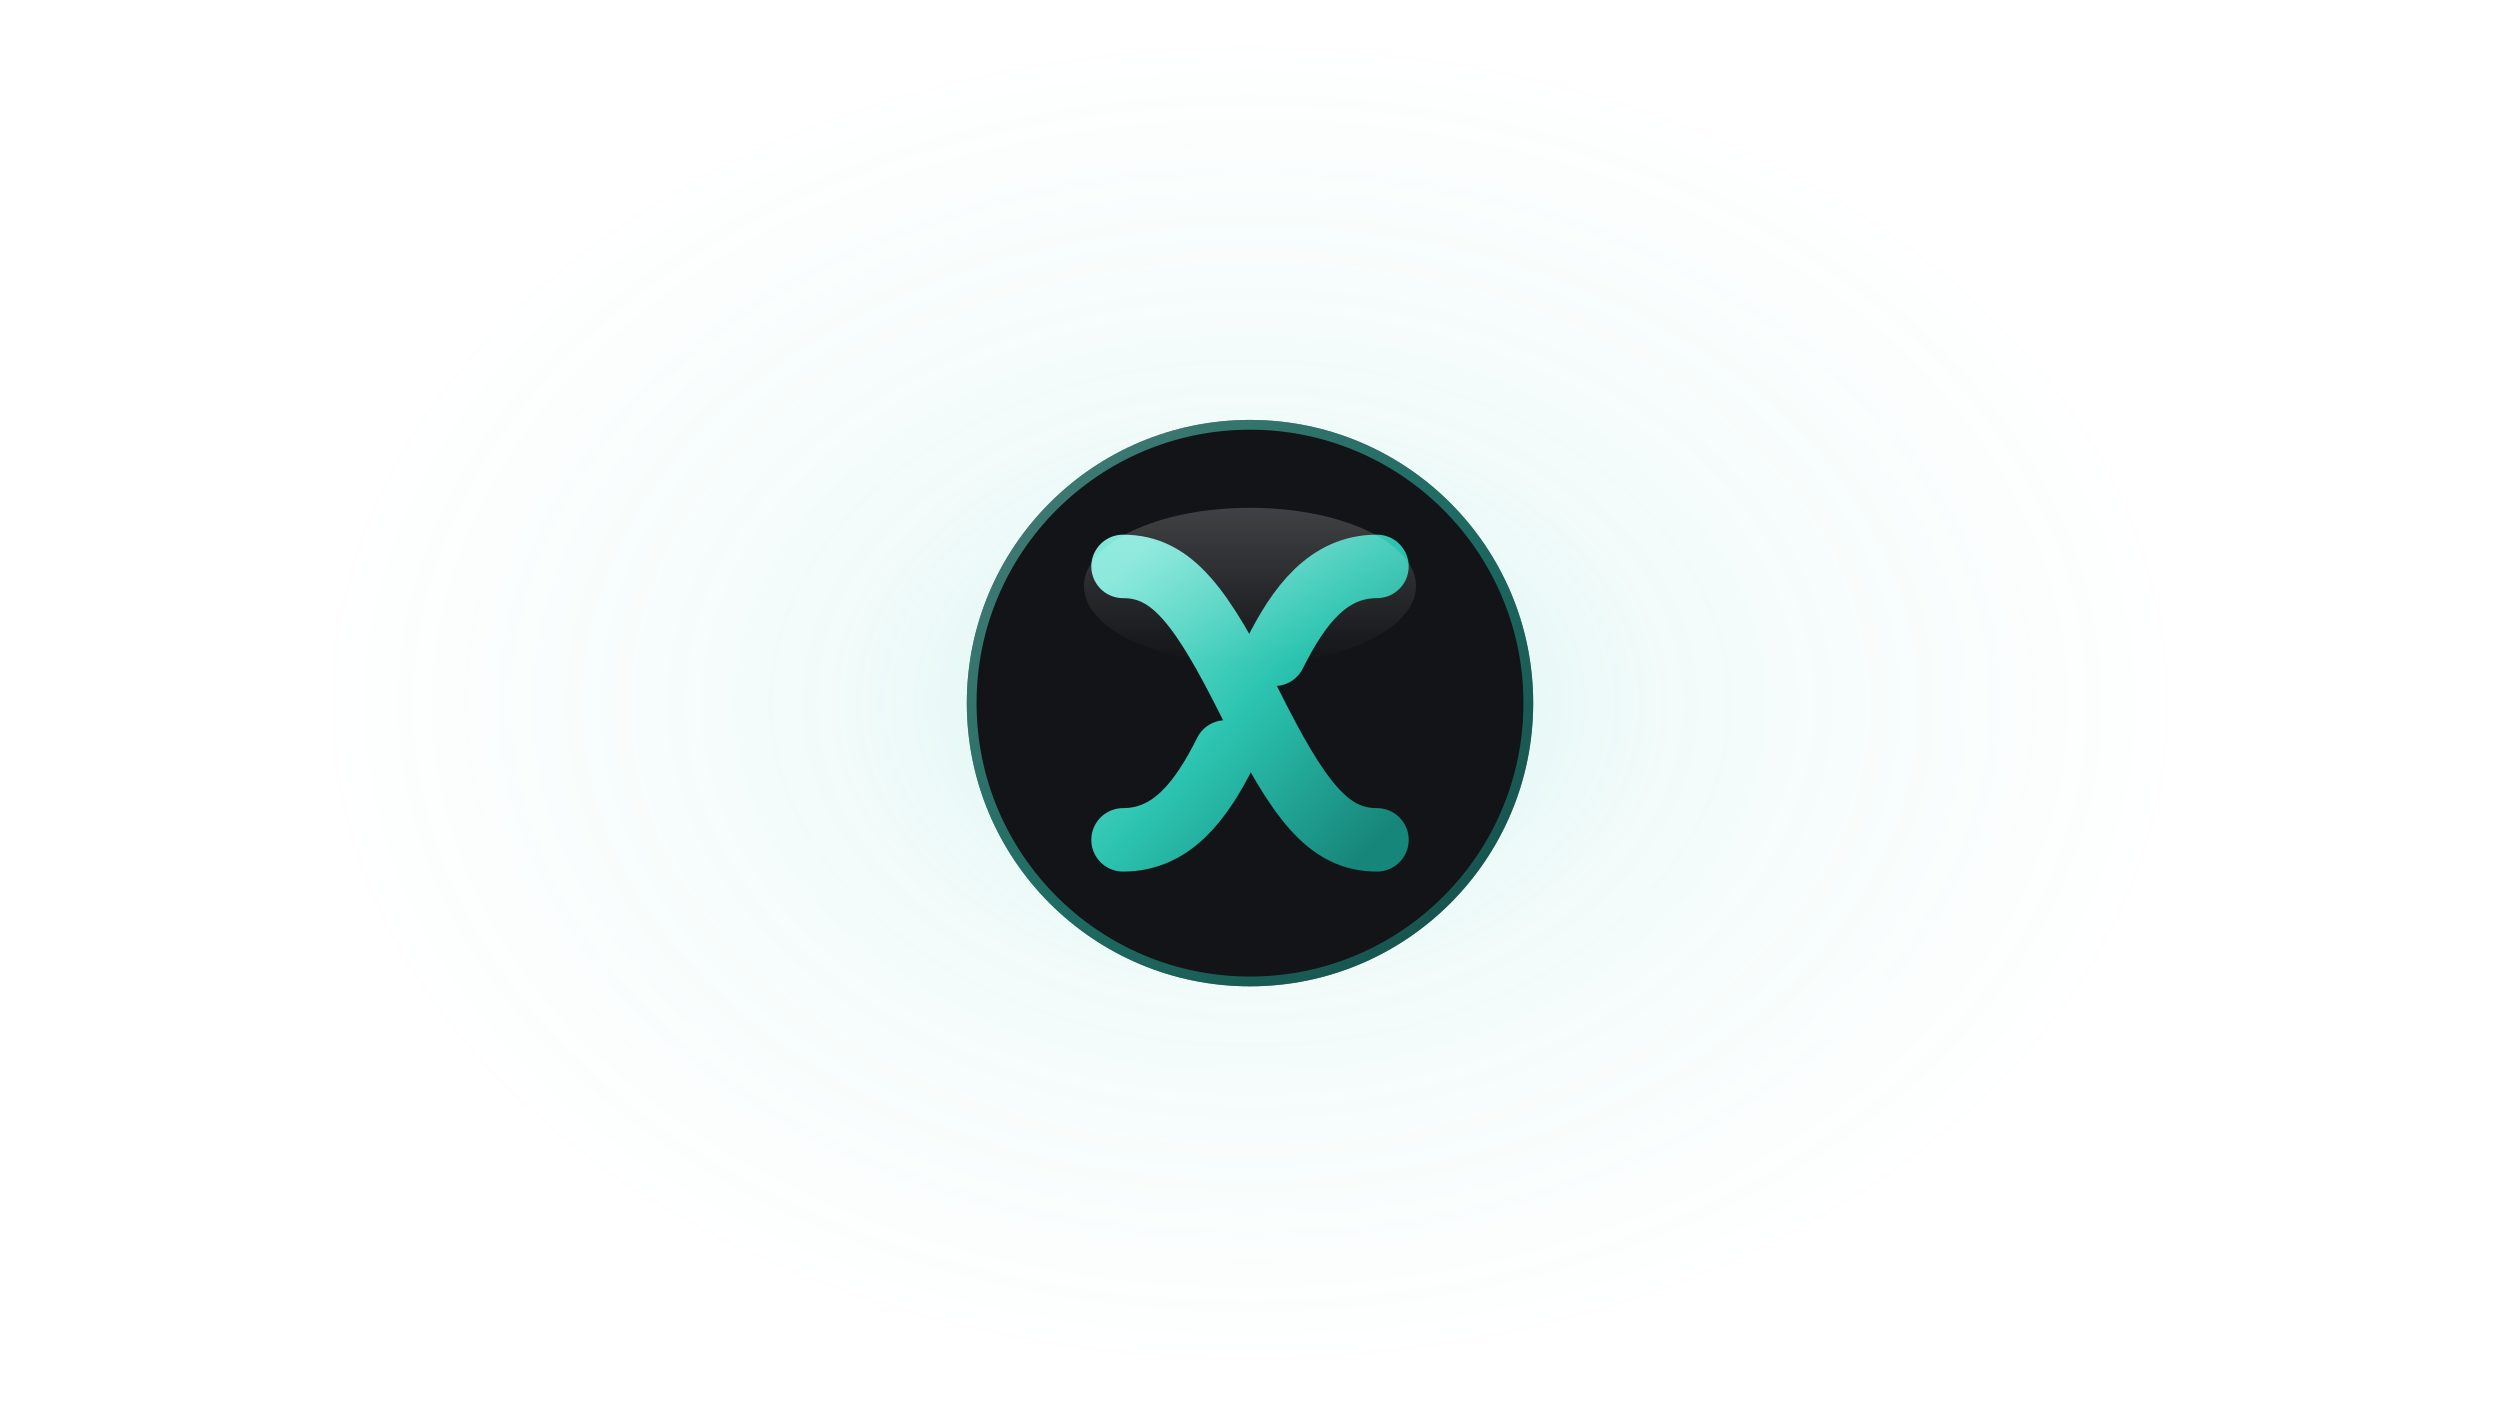
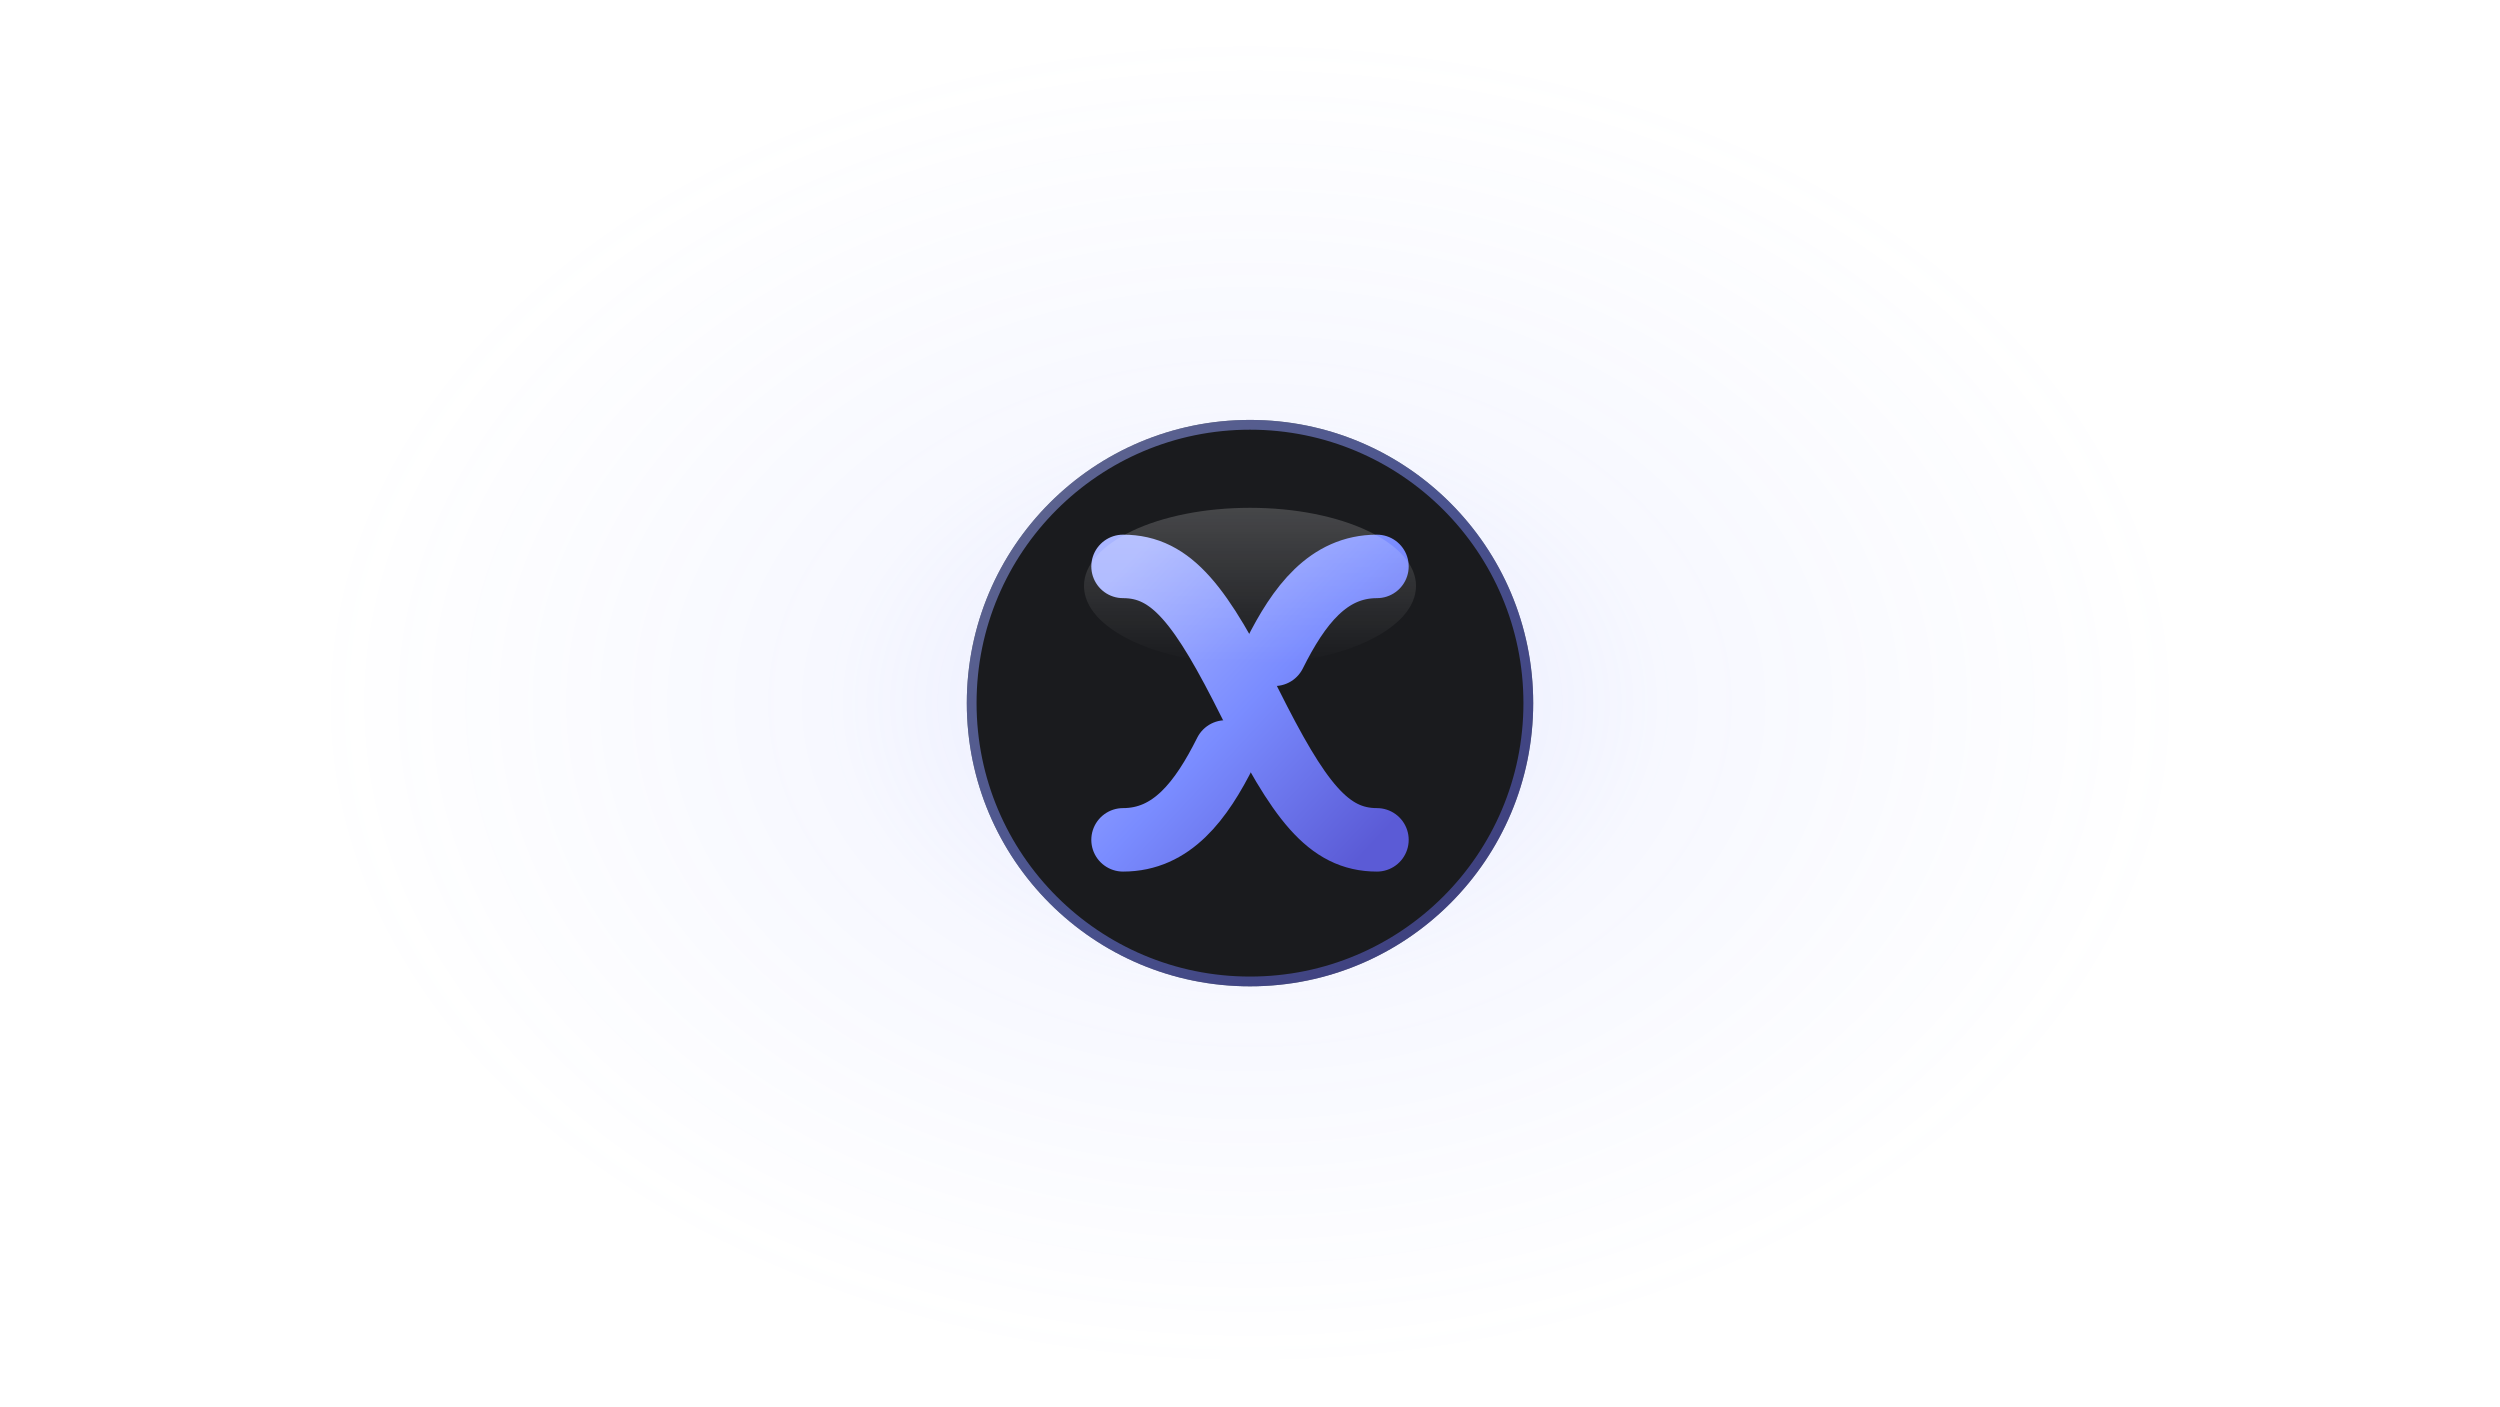
<svg xmlns="http://www.w3.org/2000/svg" viewBox="0 0 640 360">
  <defs>
    <radialGradient id="glow" cx=".5" cy=".5" r=".5">
-       <stop offset="0" stop-color="#2BC4B0" stop-opacity=".20" />
-       <stop offset=".45" stop-color="#2BC4B0" stop-opacity=".06" />
-       <stop offset="1" stop-color="#2BC4B0" stop-opacity="0" />
+       <stop offset="0" stop-color="#7A8CFF" stop-opacity=".20" />
+       <stop offset=".45" stop-color="#7A8CFF" stop-opacity=".06" />
+       <stop offset="1" stop-color="#7A8CFF" stop-opacity="0" />
    </radialGradient>
    <linearGradient id="a" x1="0" y1="0" x2="1" y2="1">
-       <stop offset="0" stop-color="#7FE6D8" />
-       <stop offset=".5" stop-color="#2BC4B0" />
-       <stop offset="1" stop-color="#17867A" />
+       <stop offset="0" stop-color="#A9B5FF" />
+       <stop offset=".5" stop-color="#7A8CFF" />
+       <stop offset="1" stop-color="#5B5BD6" />
    </linearGradient>
    <linearGradient id="b" x1="0" y1="0" x2="0" y2="1">
      <stop offset="0" stop-color="#fff" stop-opacity=".55" />
      <stop offset="1" stop-color="#fff" stop-opacity="0" />
    </linearGradient>
  </defs>
  <ellipse cx="320" cy="180" rx="240" ry="170" fill="url(#glow)" />
  <g transform="translate(240 100) scale(1.25)">
-     <circle cx="64" cy="64" r="58" fill="#121417" />
+     <circle cx="64" cy="64" r="58" fill="#1A1B1E" />
    <circle cx="64" cy="64" r="57" fill="none" stroke="url(#a)" stroke-opacity=".5" stroke-width="2" />
    <path d="M38 36c10 0 16 8 26 28s16 28 26 28" fill="none" stroke="url(#a)" stroke-width="13" stroke-linecap="round" />
    <path d="M90 36c-10 0-16 8-21 18M59 74c-5 10-11 18-21 18" fill="none" stroke="url(#a)" stroke-width="13" stroke-linecap="round" />
    <ellipse cx="64" cy="40" rx="34" ry="16" fill="url(#b)" opacity=".35" />
  </g>
</svg>
